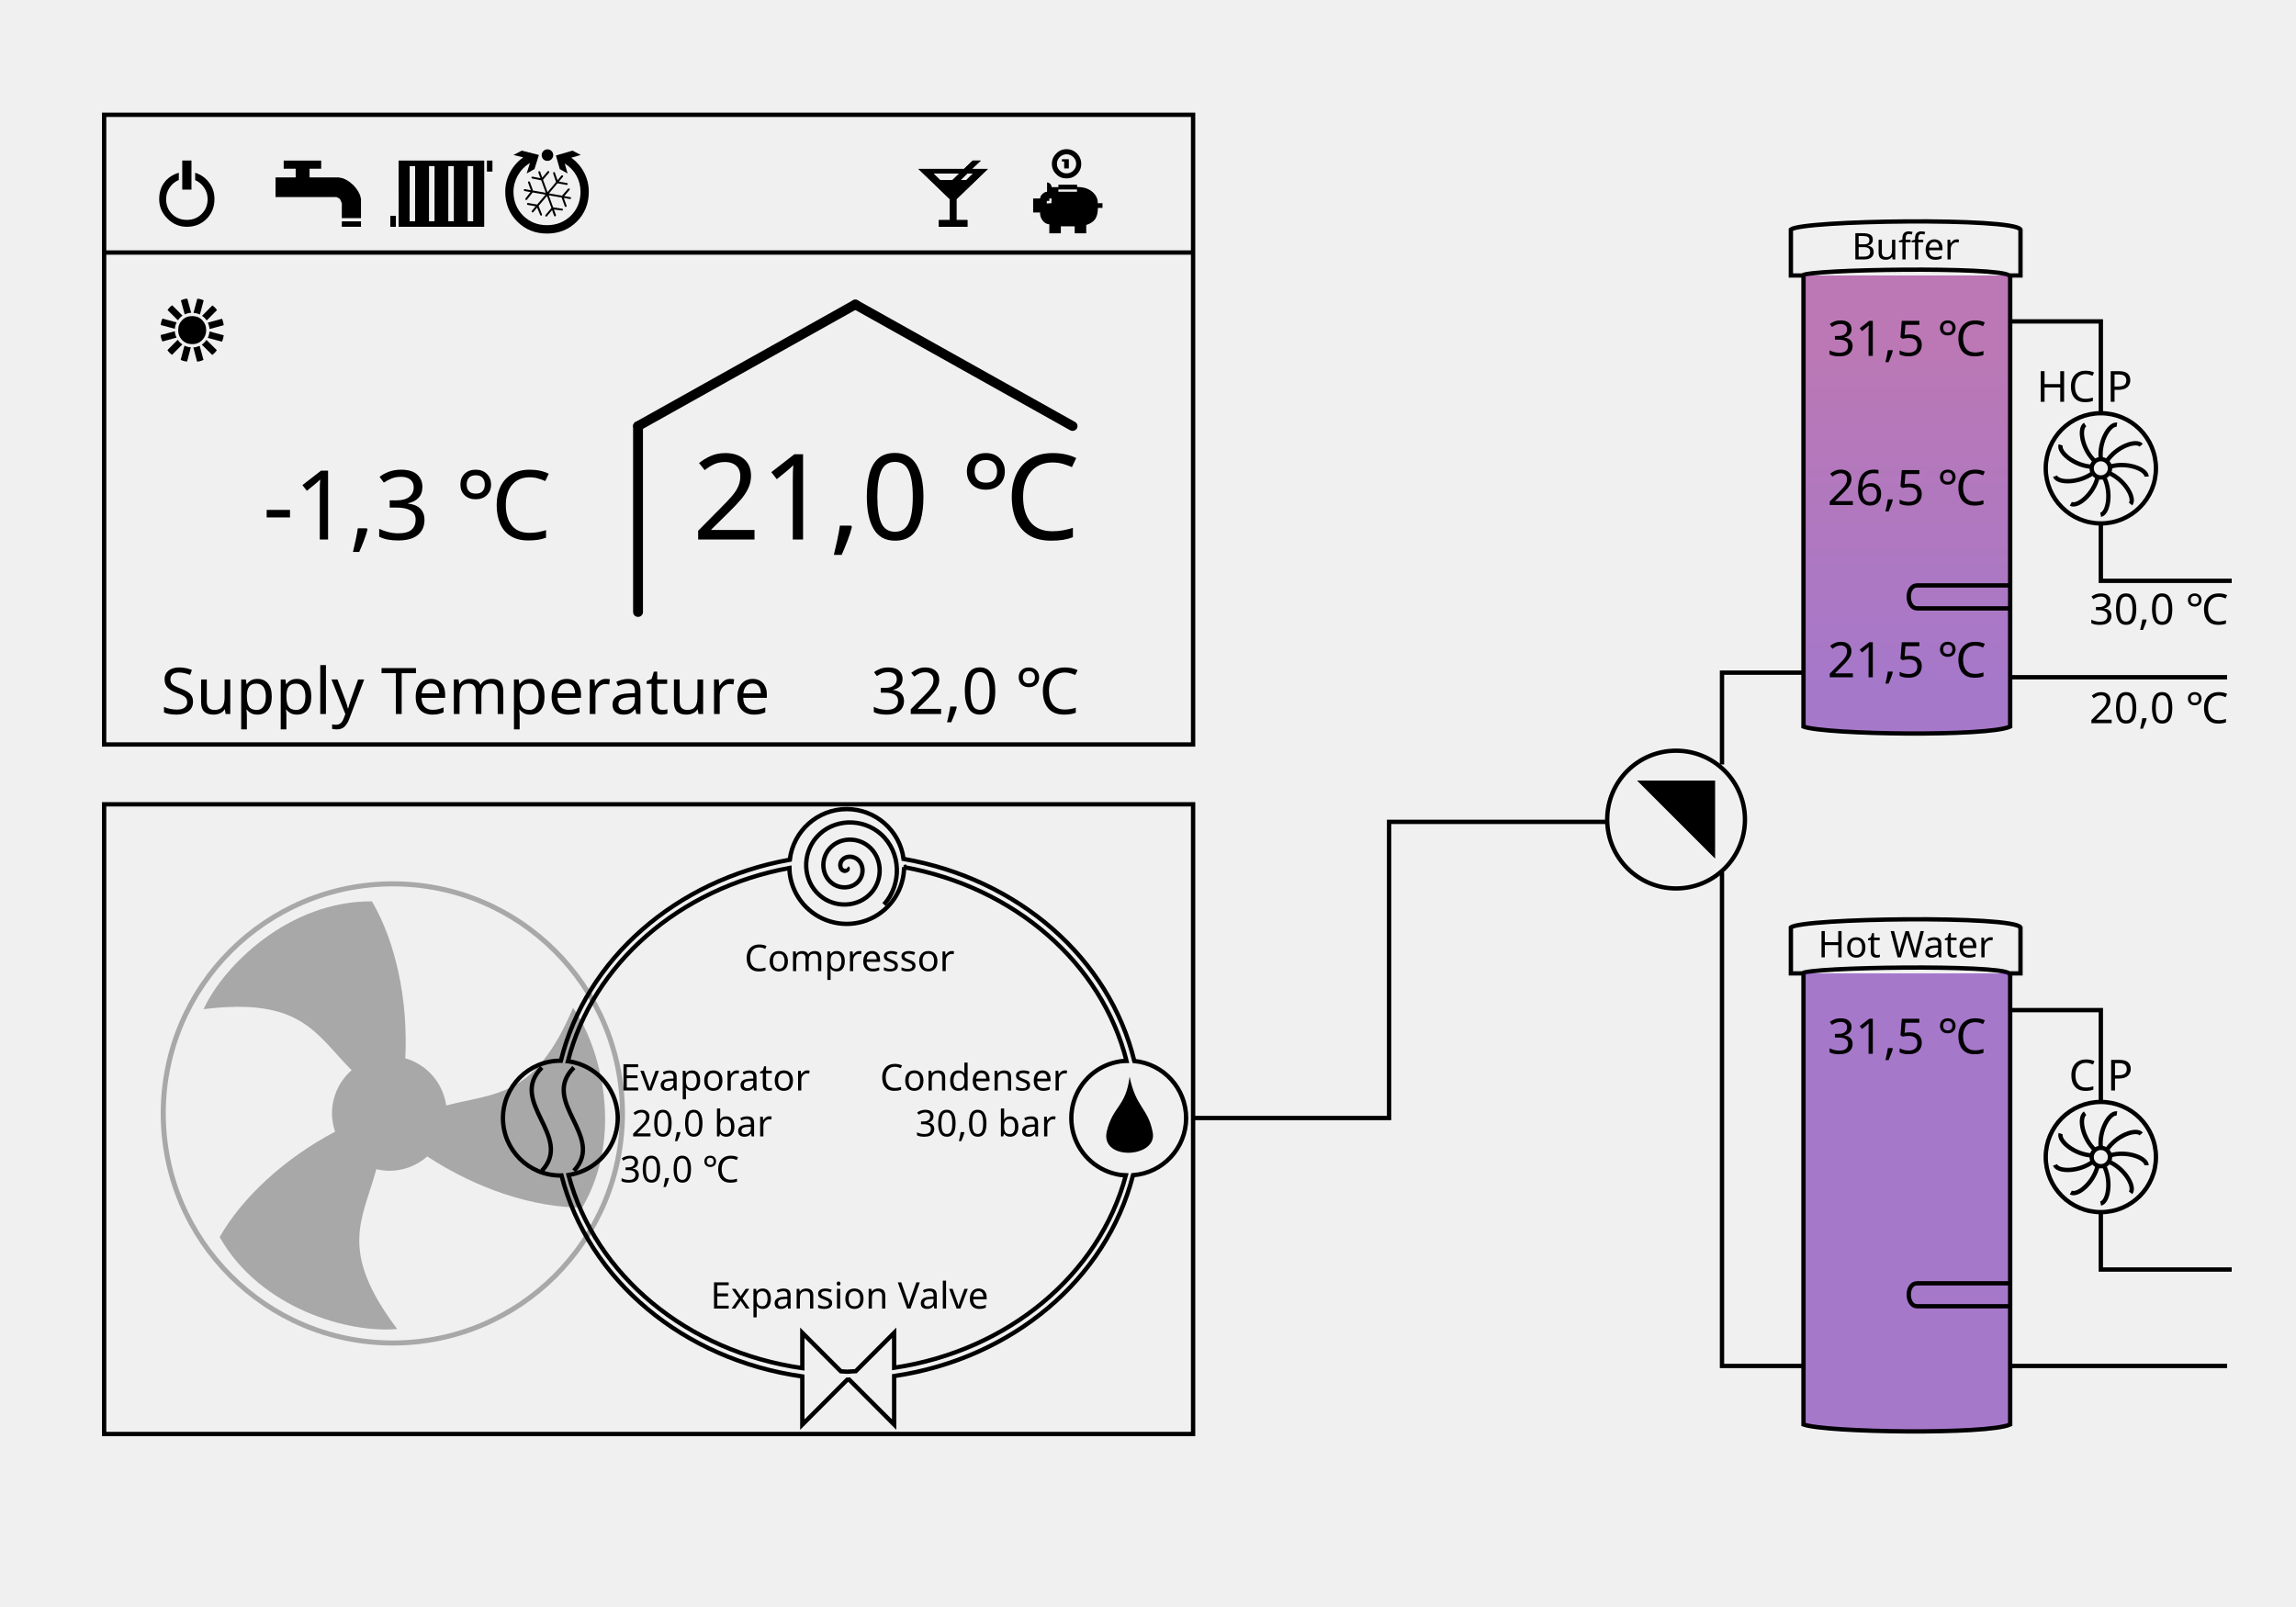
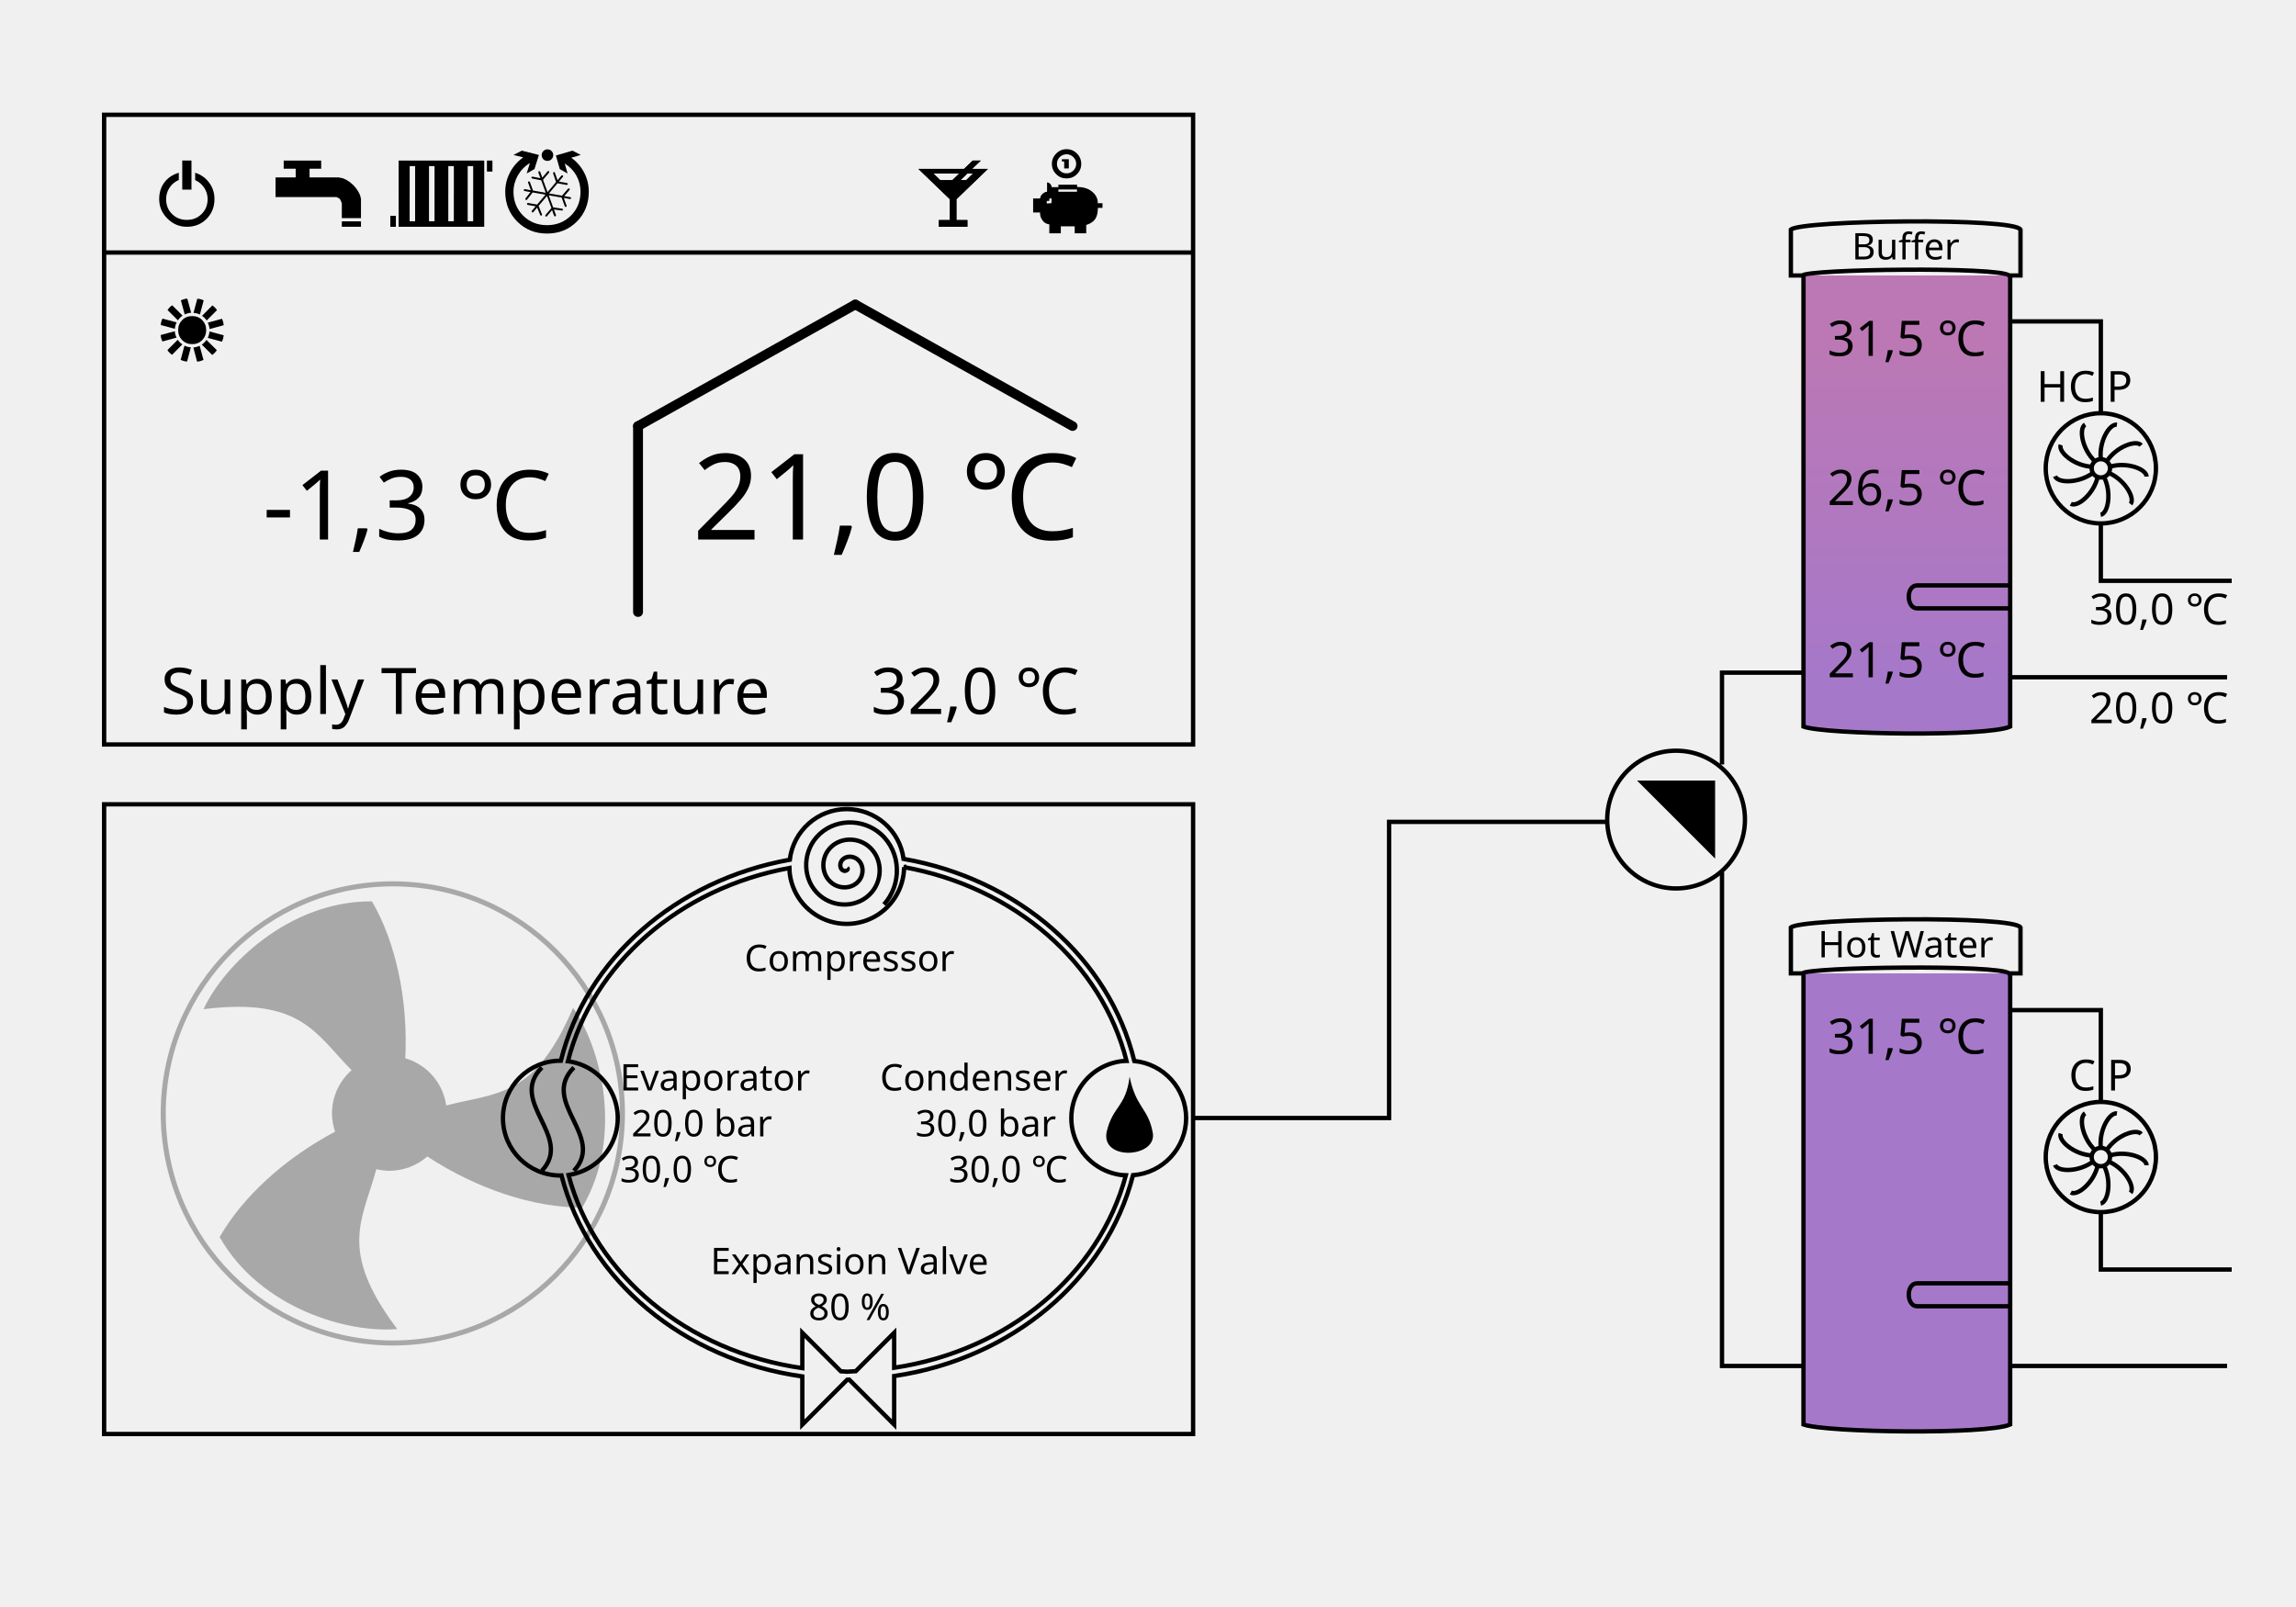
<svg xmlns="http://www.w3.org/2000/svg" xmlns:xlink="http://www.w3.org/1999/xlink" id="svg802" version="1.1" viewBox="20 0 1000 700">
  <style type="text/css">
      #layer1 {
        fill: #000000;
        stroke: #000000;
      }
      text {
        font-style: normal;
        font-weight: normal;
        font-size: 16px;
        line-height: 1.25;
        font-family: sans-serif;
        fill-opacity: 1;
        stroke: none;
        fill: #000000;
      }
      #textTankTempWWDown,
      #textTankTempWWMiddle,
      #textTankTempWWUp,
      #textTankTempHPDown,
      #textTankTempHPMiddle,
      #textTankTempHPUp {
        font-size: 21.333px;
      }
      #textCirculatingPump,
      #textHeatingCircuitPump,
      #textSupplyTemperatureHeating,
      #textRefluxTemperatureHeating {
        font-size: 18.667px;
      }
      #textOutdoorTemperatureValue {
        font-size: 42px;
      }
      #textIndoorTemperatureValue {
        font-size: 52px;
      }
      #textSupplyTemperatureLabel,
      #textSupplyTemperatureValue {
        font-size: 28px;
      }
      #textTankWWName,
      #textTankHPName {
        text-align: center;
        width: 400px;
      }
      path,
      circle,
      rect {
        fill: none;
        stroke-width: 1.89;
        stroke-opacity: 1;
      }
      path,
      rect {
        stroke-linecap: butt;
        stroke-linejoin: miter;
      }
      circle {
        stroke-linejoin: round;
        stroke-dasharray: none;
      }
      #pathTankWWChassis {
        fill: url(#linearGradient3032);
        fill-opacity: 1;
        fill-rule: nonzero;
      }
      #pathTankHPChassis {
        fill: url(#linearGradient3028);
        fill-opacity: 1;
        fill-rule: nonzero;
      }
      #pathArrowCircleWWHeatingValve,
      #pathHPModelCondenserSymbol,
      #path11230,
      #path11234,
      #path11236,
      #path11186,
      #path11188,
      #path11916,
      #path11908,
      #path11912,
      #path10298,
      #path10302,
      #path10306,
      #path10250,
      #path10254,
      #path10156,
      #path10160,
      #path1692,
      #path1694,
      #path1696,
      #path1698,
      #path1700,
      #path11096,
      #path11098 {
        fill: #000000;
        fill-opacity: 1;
        fill-rule: evenodd;
        stroke: none;
      }
      #pathHPFan {
        fill: #000000;
        fill-opacity: 0.3;
        stroke: none;
      }
      #pathDisplayHouseWall,
      #pathDisplayHouseRoofLeft,
      #pathDisplayHouseRoofRight {
        stroke-width: 1.304;
        stroke-linecap: round;
        stroke-linejoin: round;
        stroke-miterlimit: 4;
      }
      #pathHPChassisFanHole {
        stroke-width: 2.199;
        stroke-opacity: 0.3;
      }
      stop {
        stop-opacity: 0.5;
      }
      #rectSettings,
      #rectHPChassis {
        fill: #000000;
        fill-opacity: 0;
      }
      @media (prefers-color-scheme: dark) {
        text {
          fill: #ffffff;
        }
        #layer1 {
          fill: #ffffff;
          stroke: #ffffff;
        }
        #pathArrowCircleWWHeatingValve,
        #pathHPModelCondenserSymbol,
        #path11230,
        #path11234,
        #path11236,
        #path11186,
        #path11188,
        #path11916,
        #path11908,
        #path11912,
        #path10298,
        #path10302,
        #path10306,
        #path10250,
        #path10254,
        #path10156,
        #path10160,
        #path1692,
        #path1694,
        #path1696,
        #path1698,
        #path1700,
        #path11096,
        #path11098,
        #pathHPFan {
          fill: #ffffff;
        }
      }
    </style>
  <defs id="defs799">
    <linearGradient id="linearGradient3028" x1="850" x2="850" y1="150" y2="300" gradientUnits="userSpaceOnUse">
      <stop id="stop3020" style="stop-color:#860079" offset="0" />
      <stop id="stop3040" style="stop-color:#71008e" offset=".5" />
      <stop id="stop3030" style="stop-color:#5b00a4" offset="1" />
    </linearGradient>
    <linearGradient id="linearGradient3032" x1="850" x2="850" y1="150" y2="300" gradientUnits="userSpaceOnUse">
      <stop id="stop3050" style="stop-color:#860079" offset="0" />
      <stop id="stop3070" style="stop-color:#71008e" offset=".5" />
      <stop id="stop3060" style="stop-color:#5b00a4" offset="1" />
    </linearGradient>
  </defs>
  <g id="layer1">
    <g id="gTankWW">
      <text id="textTankWWName" x="850" y="417" text-anchor="middle" xml:space="preserve">Hot Water</text>
      <path id="pathTankWWHat" d="m805 424h-5v-20c4.889-4.127 97.176-5.329 100 0v20h-5c-4.227-3.946-87.404-2.775-90 0z" />
      <path id="pathTankWWChassis" d="m805.49 424v196.5c9.824 3.526 80.194 4.487 90.018 0v-196.5" />
      <text id="textTankTempWWDown" x="885" y="599" text-anchor="end" xml:space="preserve" />
      <text id="textTankTempWWMiddle" x="885" y="524" text-anchor="end" xml:space="preserve" />
      <text id="textTankTempWWUp" x="885" y="459" text-anchor="end" xml:space="preserve">31,5 ℃</text>
      <path id="pathHeaterRodWW" d="m895 569h-40c-4.751 0-5.011-10 0-10h40" />
    </g>
    <g id="gTankHP">
      <text id="textTankHPName" x="850" y="113" text-anchor="middle" xml:space="preserve">Buffer</text>
      <path id="pathTankHPHat" d="m805 120h-5v-20c4.889-4.127 97.176-5.329 100 0v20h-5c-4.227-3.946-87.404-2.775-90 0z" />
      <path id="pathTankHPChassis" d="m805.49 120v196.5c9.824 3.526 80.194 4.487 90.018 0v-196.5" />
      <text id="textTankTempHPDown" x="885" y="295" text-anchor="end" xml:space="preserve">21,5 ℃</text>
      <text id="textTankTempHPMiddle" x="885" y="220" text-anchor="end" xml:space="preserve">26,5 ℃</text>
      <text id="textTankTempHPUp" x="885" y="155" text-anchor="end" xml:space="preserve">31,5 ℃</text>
      <path id="pathHeaterRodHP" d="m895 265h-40c-4.751 0-5.011-10 0-10h40" />
    </g>
    <g id="gWWHeatingValve">
      <circle id="pathCircleWWHeatingValve" cx="750" cy="357" r="30" />
      <path id="pathArrowCircleWWHeatingValve" d="m733 340h34v34" />
    </g>
    <a id="linkDetails" href="./hp-details">
      <g id="gHP">
        <g id="gHPModel">
          <g id="gCompressor">
            <path id="pathCompressor" d="m389 378c0.802 0.802-0.686 1.477-1.333 1.333-1.755-0.39-2.038-2.638-1.333-4 1.26-2.436 4.531-2.721 6.667-1.333 3.135 2.037 3.426 6.449 1.333 9.333-2.789 3.844-8.376 4.138-12 1.333-4.56-3.53-4.856-10.308-1.333-14.667 4.266-5.279 12.242-5.575 17.333-1.333 6 4.999 6.297 14.178 1.333 20-5.731 6.722-16.115 7.019-22.667 1.333-7.445-6.461-7.743-18.052-1.333-25.333 7.191-8.168 19.99-8.467 28-1.333 8.892 7.919 9.191 21.929 1.333 30.667" />
            <animateTransform id="animationCompressor" attributeName="transform" attributeType="XML" dur="1s" from="0 389 378" repeatCount="indefinite" to="360 389 378" type="rotate" />
          </g>
          <path id="pathHPModelOuterCircle" d="m388.78 352.44a25 25 0 0 0-24.789 22.047 128 114.5 0 0 0-99.705 87.564 25 25 0 0 0-0.23-6e-3 25 25 0 0 0-25 25 25 25 0 0 0 25 25 25 25 0 0 0 0.49-0.035 128 114.5 0 0 0 104.9 87.562v20.975l19.549-19.549a128 114.5 0 0 0 2e-3 0 128 114.5 0 0 0 0.846-0.055l19.602 19.604v-21.148a128 114.5 0 0 0 104.03-87.486 25 25 0 0 0 23.135-24.867 25 25 0 0 0-22.574-24.881 128 114.5 0 0 0-100.49-88.033 25 25 0 0 0-24.773-21.691z" />
          <path id="pathHPModelInnerCircle" d="m413.76 377.72a25 25 0 0 1-0.234 3.279 25 25 0 0 1-0.76 3.486 25 25 0 0 1-1.246 3.342 25 25 0 0 1-1.709 3.131 25 25 0 0 1-2.139 2.856 25 25 0 0 1-2.522 2.522 25 25 0 0 1-2.856 2.139 25 25 0 0 1-3.131 1.709 25 25 0 0 1-3.342 1.246 25 25 0 0 1-3.484 0.758 25 25 0 0 1-3.559 0.256 25 25 0 0 1-3.559-0.256 25 25 0 0 1-3.484-0.758 25 25 0 0 1-3.342-1.246 25 25 0 0 1-3.131-1.709 25 25 0 0 1-2.856-2.139 25 25 0 0 1-2.523-2.522 25 25 0 0 1-2.137-2.856 25 25 0 0 1-1.709-3.131 25 25 0 0 1-1.246-3.342 25 25 0 0 1-0.76-3.486 25 25 0 0 1-0.207-2.906 125 111 0 0 0-96.488 84.18 25 25 0 0 1 0.385 0.047 25 25 0 0 1 1.209 0.209 25 25 0 0 1 1.197 0.27 25 25 0 0 1 1.184 0.326 25 25 0 0 1 1.164 0.385 25 25 0 0 1 1.145 0.443 25 25 0 0 1 1.123 0.496 25 25 0 0 1 1.096 0.553 25 25 0 0 1 1.066 0.604 25 25 0 0 1 1.037 0.656 25 25 0 0 1 1.004 0.707 25 25 0 0 1 0.967 0.756 25 25 0 0 1 0.93 0.801 25 25 0 0 1 0.889 0.846 25 25 0 0 1 0.846 0.889 25 25 0 0 1 0.801 0.93 25 25 0 0 1 0.756 0.967 25 25 0 0 1 0.707 1.004 25 25 0 0 1 0.656 1.037 25 25 0 0 1 0.605 1.066 25 25 0 0 1 0.551 1.096 25 25 0 0 1 0.498 1.123 25 25 0 0 1 0.441 1.145 25 25 0 0 1 0.385 1.166 25 25 0 0 1 0.326 1.182 25 25 0 0 1 0.27 1.197 25 25 0 0 1 0.209 1.209 25 25 0 0 1 0.15 1.219 25 25 0 0 1 0.09 1.223 25 25 0 0 1 0.031 1.227 25 25 0 0 1-0.254 3.559 25 25 0 0 1-0.76 3.484 25 25 0 0 1-1.246 3.344 25 25 0 0 1-1.709 3.129 25 25 0 0 1-2.137 2.856 25 25 0 0 1-2.523 2.523 25 25 0 0 1-2.856 2.137 25 25 0 0 1-3.131 1.709 25 25 0 0 1-3.342 1.248 25 25 0 0 1-3.484 0.758 25 25 0 0 1-0.016 2e-3 125 111 0 0 0 101.85 84.15v-15.396l16.779 16.779a125 111 0 0 0 2.772 0.172 125 111 0 0 0 3.728-0.23l16.719-16.721v15.232a125 111 0 0 0 100.91-83.824 25 25 0 0 1-2.305-0.164 25 25 0 0 1-3.486-0.758 25 25 0 0 1-3.342-1.248 25 25 0 0 1-3.131-1.709 25 25 0 0 1-2.856-2.137 25 25 0 0 1-2.522-2.523 25 25 0 0 1-2.139-2.856 25 25 0 0 1-1.709-3.129 25 25 0 0 1-1.246-3.344 25 25 0 0 1-0.758-3.484 25 25 0 0 1-0.256-3.559 25 25 0 0 1 0.256-3.557 25 25 0 0 1 0.758-3.486 25 25 0 0 1 1.246-3.342 25 25 0 0 1 1.709-3.131 25 25 0 0 1 2.139-2.856 25 25 0 0 1 2.522-2.522 25 25 0 0 1 2.856-2.139 25 25 0 0 1 3.131-1.709 25 25 0 0 1 3.342-1.246 25 25 0 0 1 3.486-0.76 25 25 0 0 1 2.602-0.186 125 111 0 0 0-96.898-84.396z" />
          <path id="pathHPModelEvaporatorSymbol001" d="m256 510c14-15-15-30 0-45" />
          <path id="pathHPModelEvaporatorSymbol002" d="m269.95 510c14-15-15-30 0-45" />
          <path id="pathHPModelCondenserSymbol" d="m512 469c-1.667 13.333-7.333 12.667-10 24-2.667 13 22.667 11.333 20 0-2-10.333-7.333-10.667-10-24z" />
          <text id="textEvaporator" x="290" y="475" xml:space="preserve">Evaporator</text>
          <text id="textEvaporatorPressure" x="295" y="495" xml:space="preserve">20,0 bar</text>
          <text id="textEvaporatorTemperature" x="290" y="515" xml:space="preserve">30,0 ℃</text>
          <text id="textCondenser" x="485" y="475" text-anchor="end" xml:space="preserve">Condenser</text>
          <text id="textCondenserPressure" x="480" y="495" text-anchor="end" xml:space="preserve">30,0 bar</text>
+           <text id="textCondenserTemperature" x="485" y="515" text-anchor="end" xml:space="preserve">30,0 ℃</text>
          <text id="textCompressor" x="390" y="423" text-anchor="middle" xml:space="preserve">Compressor</text>
-           <text id="textExpansionValve" x="390" y="570" text-anchor="middle" xml:space="preserve">Expansion Valve</text>
+           <text id="textExpansionValve" x="390" y="555" text-anchor="middle" xml:space="preserve">Expansion Valve</text>
+           <text id="textExpansionValveOpening" x="390" y="575" text-anchor="middle" xml:space="preserve">80 %</text>
        </g>
        <g id="gHPFan">
          <path id="pathHPFan" d="m182 392.62c-36.24-0.22-64.678 28.093-73.344 46.965 42.555-5.241 48.625 10.583 64.488 26.588a25 25 0 0 0-8.557 18.822 25 25 0 0 0 1.353 7.955c-21.956 11.625-40.297 28.447-50.283 45.92 17.929 31.495 56.668 41.968 77.344 40.037-26.005-34.484-14.992-47.6-9.092-69.627a25 25 0 0 0 5.678 0.715 25 25 0 0 0 16.518-6.252c21.668 14.23 46.532 22.344 67.482 22.252 18.311-31.275 8.01-70.06-4-87-16.732 39.458-33.466 36.821-55.244 42.547a25 25 0 0 0-17.82-20.559c1.256-25.468-4.132-50.546-14.523-68.363z">
            <animateTransform id="animationHPFan" attributeName="transform" attributeType="XML" dur="1s" from="0 190 485" repeatCount="indefinite" to="360 190 485" type="rotate" />
          </path>
        </g>
        <circle id="pathHPChassisFanHole" cx="191.1" cy="485" r="100" />
        <rect id="rectHPChassis" x="65.353" y="350.35" width="474.29" height="274.29" />
      </g>
    </a>
    <g id="gCirculatingPump">
      <text id="textCirculatingPump" x="935" y="475" text-anchor="middle" xml:space="preserve">C P</text>
      <circle id="pathCirculatingPumpChassis" cx="935" cy="504" r="24" />
      <g id="gCirculatingPumpBladeWheel">
        <g id="gCirculatingPumpBladeWheelInner">
          <circle id="pathCirculatingPumpBladeWheelAxis" cx="935" cy="504" r="4" />
          <path id="pathCirculatingPumpBladeWheel" d="m935 500c-0.917-7.5 3.667-15.5 7-15" />
          <use transform="rotate(40,935,504)" xlink:href="#pathCirculatingPumpBladeWheel" />
          <use transform="rotate(80,935,504)" xlink:href="#pathCirculatingPumpBladeWheel" />
          <use transform="rotate(120,935,504)" xlink:href="#pathCirculatingPumpBladeWheel" />
          <use transform="rotate(160,935,504)" xlink:href="#pathCirculatingPumpBladeWheel" />
          <use transform="rotate(200 935 504)" xlink:href="#pathCirculatingPumpBladeWheel" />
          <use transform="rotate(240 935 504)" xlink:href="#pathCirculatingPumpBladeWheel" />
          <use transform="rotate(-80,935,504)" xlink:href="#pathCirculatingPumpBladeWheel" />
          <use transform="rotate(-40,935,504)" xlink:href="#pathCirculatingPumpBladeWheel" />
        </g>
        <animateTransform id="animationCirculatingPumpBladeWheel" attributeName="transform" attributeType="XML" dur="1s" from="0 935 504" repeatCount="indefinite" to="360 935 504" type="rotate" />
      </g>
    </g>
    <g id="gHeatingCircuitPump">
      <text id="textHeatingCircuitPump" x="907" y="175" xml:space="preserve">HC P</text>
      <use transform="translate(0,-300)" xlink:href="#pathCirculatingPumpChassis" />
      <g id="gHeatingCircuitPumpBladeWheel">
        <use transform="translate(0,-300)" xlink:href="#gCirculatingPumpBladeWheelInner" />
        <animateTransform id="animationHeatingCircuitPumpBladeWheel" attributeName="transform" attributeType="XML" dur="1s" from="0 935 204" repeatCount="indefinite" to="360 935 204" type="rotate" />
      </g>
    </g>
    <g id="gPipe">
      <path id="pathPipeToHP" d="m770 333v-40h36" />
      <path id="pathTipeToWW" d="m770 380v215h36" />
      <path id="pathPipeToWWHeatingValve" d="m540 487h85v-129h95" />
      <path id="pathPipeSupplyWW" d="m935 528v25h57" />
      <path id="pathPipeRefluxWW" d="m895 595h95" />
      <path id="pathPipeToCirculatingPump" d="m895 440h40v40" />
      <path id="pathPipeToHeatingCircuitPump" d="m895 140h40v40" />
      <path id="pathPipeSupplyHeating" d="m935 228v25h57" />
      <path id="pathPipeRefluxHeating" d="m895 295h95" />
      <text id="textSupplyTemperatureHeating" x="930" y="272" xml:space="preserve">30,0 ℃</text>
      <text id="textRefluxTemperatureHeating" x="930" y="315" xml:space="preserve">20,0 ℃</text>
    </g>
    <a id="linkSettings" href="./hp-settings">
      <g id="gSettings">
        <rect id="rectSettings" x="65.353" y="50" width="474.29" height="274.29" />
        <g id="gHPStatusSave" transform="matrix(4 0 0 4 -777.26 -1088)">
          <path id="path11230" d="m316.58 288.71-0.395 0.395c0.207 0.207 0.309 0.453 0.309 0.738 0 0.289-0.102 0.535-0.309 0.73-0.211 0.207-0.453 0.305-0.738 0.305-0.289 0-0.531-0.098-0.742-0.305-0.203-0.195-0.305-0.441-0.305-0.73 0-0.285 0.102-0.531 0.305-0.738 0.211-0.195 0.453-0.305 0.742-0.305 0.285 0 0.527 0.109 0.738 0.305l0.395-0.395c-0.316-0.305-0.691-0.465-1.133-0.465-0.445 0-0.82 0.16-1.125 0.477-0.316 0.312-0.473 0.688-0.473 1.121 0 0.441 0.156 0.82 0.473 1.125 0.305 0.316 0.68 0.461 1.125 0.461 0.441 0 0.816-0.145 1.133-0.461 0.305-0.305 0.465-0.684 0.465-1.125 0-0.434-0.16-0.816-0.465-1.133z" />
          <path id="path11234" transform="matrix(.75 0 0 .75 -151.29 29.951)" d="m621.64 345.85h1.005v1.339h-0.672v-1.01h-0.333z" />
          <path id="path11236" d="m317.59 296.5c0.465-0.148 0.789-0.363 0.988-0.664 0.188-0.293 0.281-0.688 0.281-1.199h0.5v-0.512l-0.508 8e-3c8e-3 -0.461-0.18-0.867-0.559-1.211-0.426-0.375-0.984-0.566-1.684-0.555l-0.023-0.254h-1.004v0.52h1.004v0.246h-2.027v-0.246h1.023v-0.52h-1.023v0.266h-0.738c0-0.129-0.051-0.246-0.152-0.355-0.098-0.102-0.215-0.156-0.344-0.156v1.012c-0.117 0-0.234 0.043-0.344 0.113l0.59 0.617h0.25l-0.019 0.516-0.508 0.035v-0.281h0.277v-0.27l-0.582-0.617c-0.266 0.164-0.402 0.375-0.422 0.617h-0.758v1.531h0.758c-0.019 0.293 0.059 0.559 0.227 0.809 0.188 0.293 0.453 0.449 0.777 0.48v0.977h1.254v-0.758h1.508v0.758h1.258z" />
        </g>
        <g id="gHPStatusParty" transform="matrix(4 0 0 4 -827.25 -1042.5)">
          <path id="path11186" d="m317.14 279.52-0.754 0.727h0.633l0.742-0.727-0.102-0.504 0.949-0.906h-0.879l-0.945 0.906-0.527 0.504h-2.812l0.746 0.727h1.312l0.754-0.727 0.527-0.504h-4.977l3.43 3.305v2.273h-1.195v0.727h3.106v-0.727h-1.195v-2.273l3.43-3.305h-1.723l0.102 0.504z" />
          <path id="path11188" d="m317.14 279.52-0.754 0.727h0.633l0.742-0.727-0.102-0.504 0.949-0.906h-0.879l-0.945 0.906-0.527 0.504h-2.812l0.746 0.727h1.312l0.754-0.727 0.527-0.504h-4.977l3.43 3.305v2.273h-1.195v0.727h3.106v-0.727h-1.195v-2.273l3.43-3.305h-1.723l0.102 0.504z" />
        </g>
        <g id="gHPStatusCooling" transform="matrix(4 0 0 4 -1007.2 -1619.1)">
          <path id="path11916" transform="matrix(.75 0 0 .75 -150.51 162.74)" d="m622.78 350.8 1.896 0.323 0.87-1.01 0.104-0.042c0.099 0 0.151 0.047 0.151 0.13l-0.036 0.099-0.766 0.885 0.865 0.156c0.088 0.011 0.12 0.057 0.12 0.13 0 0.099-0.047 0.141-0.141 0.141h-0.026c-0.104-0.016-0.401-0.068-0.885-0.161l0.401 1.115 0.011 0.052c0 0.099-0.047 0.135-0.135 0.135-0.062 0-0.115-0.026-0.135-0.088l-0.458-1.266-1.865-0.328 0.635 1.745 1.312 0.203 0.104 0.062-5e-3 0.141s-0.083 0.078-0.141 0.062l-1.156-0.156 0.292 0.807c0.026 0.073 5e-3 0.13-0.057 0.172-0.088 0.052-0.151 0.036-0.193-0.052l-0.021-0.031c-0.062-0.13-0.161-0.401-0.286-0.802l-0.745 0.885-0.042 0.036c-0.083 0.047-0.151 0.031-0.188-0.057-0.031-0.052-0.021-0.099 0.021-0.161l0.849-1.01-0.641-1.745-1.214 1.438 0.484 1.214v0.125c-0.052 0.088-0.109 0.099-0.198 0.047l-0.057-0.068-0.443-1.073-0.547 0.651c-0.052 0.068-0.109 0.068-0.182 0.031-0.078-0.042-0.088-0.109-0.047-0.193l0.011-0.016c0.13-0.172 0.307-0.391 0.547-0.661l-1.13-0.198c-0.078-0.016-0.12-0.057-0.12-0.13 0-0.115 0.057-0.167 0.172-0.146l1.297 0.224 1.208-1.432-1.859-0.328-0.812 1.042-0.115 0.057c-0.088 0-0.141-0.042-0.141-0.141l0.031-0.088 0.719-0.922-0.849-0.151c-0.068-0.011-0.115-0.052-0.115-0.141 0-0.094 0.047-0.141 0.146-0.141l0.021 5e-3 0.849 0.161-0.396-1.099-0.016-0.052c0-0.088 0.052-0.13 0.141-0.13 0.073 0 0.12 0.031 0.141 0.088l0.448 1.234 1.849 0.328-0.661-1.812-1.302-0.26-0.094-0.057c-0.042-0.078-0.031-0.141 0.052-0.193l0.099-0.016 1.135 0.219-0.302-0.823c-0.026-0.073 0-0.125 0.057-0.172 0.083-0.042 0.146-0.021 0.193 0.047l0.016 0.021c0.042 0.109 0.146 0.391 0.307 0.849l0.766-0.911 0.036-0.026c0.083-0.042 0.146-0.031 0.193 0.047 0.036 0.062-0.016 0.167-0.016 0.167l-0.875 1.026 0.661 1.802 1.229-1.469-0.427-1.266 0.021-0.12 0.104-0.068c0.068 0 0.12 0.036 0.135 0.099l0.385 1.094 0.563-0.672c0.047-0.057 0.109-0.062 0.172-0.026 0.088 0.042 0.104 0.104 0.052 0.193l-0.011 0.011-0.578 0.693 1.172 0.208 0.099 0.073 0.021 0.068-0.062 0.099-0.109 0.036-1.328-0.24c-0.396 0.49-0.813 0.974-1.234 1.474z" />
          <path id="path11908" d="m316.41 421.04c0.176 0 0.332 0.062 0.449 0.188 0.117 0.117 0.18 0.266 0.18 0.441 0 0.168-0.062 0.312-0.188 0.441-0.121 0.129-0.266 0.184-0.441 0.184-0.18 0-0.324-0.055-0.445-0.172-0.117-0.129-0.184-0.277-0.184-0.453s0.066-0.324 0.184-0.441c0.121-0.125 0.266-0.188 0.445-0.188z" />
          <path id="path11912" d="m319 421.95c0.605 0.434 1.074 0.977 1.41 1.629 0.336 0.648 0.5 1.344 0.5 2.078 0 1.285-0.43 2.375-1.305 3.25-0.871 0.871-1.949 1.301-3.246 1.301-1.285 0-2.363-0.43-3.234-1.301-0.875-0.875-1.312-1.965-1.312-3.25 0-0.742 0.176-1.449 0.52-2.106 0.352-0.668 0.832-1.215 1.441-1.637l-1.062-0.266 0.906-0.469 1.859 0.469-0.48 1.539-0.852 0.48 0.355-1.137c-0.555 0.332-0.984 0.773-1.309 1.336-0.312 0.555-0.48 1.156-0.48 1.789 0 1.031 0.355 1.906 1.051 2.602 0.695 0.691 1.57 1.039 2.598 1.039 1.039 0 1.898-0.348 2.606-1.039 0.699-0.695 1.043-1.57 1.043-2.602 0-0.633-0.148-1.223-0.449-1.762-0.305-0.539-0.73-0.98-1.27-1.312l0.312 1.086-0.852-0.48-0.418-1.48 1.805-0.527 0.898 0.469z" />
        </g>
        <g id="gHPStatusHeating" transform="matrix(4 0 0 4 -62.656 -1762.5)">
          <path id="path10298" d="m63.164 464.13v1.195h0.605v-1.195z" />
          <path id="path10302" d="m73.684 458.11v1.199h0.598v-1.199z" />
          <path id="path10306" d="m64.07 458.11v3.606h1.199v3.004h0.594v-3.004h1.512v3.004h0.602v-3.004h1.5v3.004h0.602v-3.004h1.508v3.004h0.598v-3.004h1.203v3.606h-9.316v-3.606h1.199v-3.004h0.594v3.004h1.512v-3.004h0.602v3.004h1.5v-3.004h0.602v3.004h1.508v-3.004h0.598v3.004h1.203v-3.606z" />
        </g>
        <g id="gHPStatusWW" transform="matrix(4 0 0 4 -75.437 -1714.5)">
          <path id="path10250" d="m61.078 452.73h2.086v0.59h-2.086z" />
          <path id="path10254" d="m63.164 452.38h-2.086v-1.617l-0.105-0.266-0.109-0.211-0.156-0.098-0.211-0.105h-6.637v-2.141h2.195v-0.941h-1.305v-0.891h4.082v0.891h-1.266v0.941h3.141l0.469 0.09 0.375 0.168 0.41 0.262 0.367 0.316 0.266 0.305 0.262 0.367 0.207 0.422 0.102 0.414z" />
        </g>
        <g id="gHPStatusOff" transform="matrix(3 0 0 3 -3321.7 -1583.6)">
          <path id="path10156" transform="matrix(1.3333 0 0 1.3333 1065.2 -27.625)" d="m55.996 435.44c-0.68 0.207-1.207 0.559-1.574 1.059-0.379 0.5-0.562 1.113-0.562 1.812 0 0.816 0.293 1.527 0.895 2.117 0.59 0.598 1.301 0.898 2.121 0.898 0.855 0 1.574-0.285 2.144-0.863 0.57-0.578 0.859-1.297 0.859-2.152 0-0.676-0.191-1.266-0.578-1.789-0.383-0.52-0.895-0.879-1.523-1.082v0.805c0.406 0.176 0.738 0.457 0.984 0.832 0.246 0.375 0.371 0.781 0.371 1.234 0 0.645-0.215 1.188-0.648 1.617-0.43 0.434-0.961 0.648-1.609 0.648s-1.191-0.215-1.621-0.648c-0.434-0.43-0.641-0.973-0.641-1.617 0-0.457 0.125-0.871 0.379-1.25 0.246-0.375 0.586-0.656 1.004-0.832z" />
          <path id="path10160" transform="matrix(1.3333 0 0 1.3333 1065.2 -27.625)" d="m56.371 434.11h1.004v3.168h-1.004z" />
        </g>
        <path id="pathSettingsSeperator" d="m65 110h474" />
        <g id="gTimeSymbolDay" transform="matrix(3 0 0 3 -204.7 -332)">
          <path id="path1692" d="m103.54 154.04c0.355 0.019 0.656 0.098 0.93 0.242l-0.547 2.055c-0.293-0.141-0.594-0.219-0.93-0.238z" />
          <path id="path1694" d="m102.06 163.16c-0.344-0.019-0.656-0.113-0.93-0.246l0.547-2.059c0.297 0.137 0.602 0.227 0.93 0.246z" />
          <path id="path1696" d="m107.13 156.95c0.141 0.305 0.223 0.621 0.242 0.938l-2.047 0.555c-0.027-0.332-0.121-0.633-0.254-0.93z" />
          <path id="path1698" d="m98.48 160.25c-0.152-0.312-0.238-0.625-0.25-0.938l2.047-0.555c0.019 0.324 0.109 0.637 0.258 0.93z" />
          <path id="path1700" d="m98.242 157.86c0.02-0.344 0.105-0.66 0.246-0.934l2.059 0.551 0.188-0.297-1.508-1.496c0.191-0.293 0.418-0.531 0.676-0.688l1.504 1.5 0.312-0.168-0.555-2.047c0.301-0.152 0.613-0.242 0.926-0.25l0.566 2.047 0.152 0.484c0.582 0 1.059 0.188 1.449 0.578l-0.027-0.613 1.5-1.512c0.281 0.195 0.508 0.422 0.672 0.676l-1.496 1.508c-0.18-0.273-0.402-0.496-0.676-0.672l0.027 0.613c0.379 0.395 0.578 0.871 0.578 1.461 0 0.574-0.199 1.062-0.578 1.449-0.391 0.395-0.867 0.586-1.449 0.586l0.16 0.484c0.312-0.019 0.625-0.113 0.918-0.246l0.312-0.168c0.262-0.176 0.488-0.414 0.676-0.688l0.188-0.293c0.137-0.293 0.227-0.594 0.258-0.93l2.055 0.551c-0.027 0.332-0.121 0.645-0.254 0.93l-2.059-0.551-0.188 0.293 1.508 1.496c-0.195 0.289-0.418 0.512-0.672 0.691l-1.512-1.5-0.312 0.168 0.555 2.047c-0.312 0.152-0.617 0.234-0.93 0.254l-0.543-2.055-0.16-0.484c-0.586 0-1.07-0.191-1.457-0.586l0.027 0.625-1.496 1.512c-0.285-0.195-0.512-0.422-0.676-0.688l1.5-1.5c0.172 0.27 0.398 0.492 0.672 0.676l-0.027-0.625c-0.391-0.387-0.582-0.875-0.582-1.449 0-0.59 0.191-1.066 0.582-1.461 0.387-0.391 0.871-0.578 1.457-0.578l-0.152-0.484c-0.34 0.019-0.645 0.105-0.938 0.25l-0.312 0.168c-0.273 0.188-0.496 0.41-0.672 0.684l-0.188 0.297c-0.148 0.293-0.238 0.594-0.258 0.93z" />
        </g>
        <g id="gTimeSymbolNight" transform="matrix(4 0 0 4 -1157.3 -934.45)" style="display:none">
          <path id="path11096" d="m311.81 266.72c0.547-0.406 1.164-0.605 1.84-0.605 0.996 0 1.84 0.344 2.547 1.039 0.703 0.695 1.055 1.547 1.055 2.543 0 1.082-0.277 1.949-0.84 2.598-0.594 0.684-1.418 1.031-2.484 1.031-0.777 0-1.484-0.207-2.117-0.609 0.824-0.129 1.457-0.477 1.914-1.035 0.438-0.551 0.66-1.242 0.66-2.086 0-0.703-0.254-1.336-0.77-1.887-0.488-0.531-1.09-0.863-1.805-0.988z" />
          <path id="path11098" d="m311.81 266.72c0.547-0.406 1.164-0.605 1.84-0.605 0.996 0 1.84 0.344 2.547 1.039 0.703 0.695 1.055 1.547 1.055 2.543 0 1.082-0.277 1.949-0.84 2.598-0.594 0.684-1.418 1.031-2.484 1.031-0.777 0-1.484-0.207-2.117-0.609 0.824-0.129 1.457-0.477 1.914-1.035 0.438-0.551 0.66-1.242 0.66-2.086 0-0.703-0.254-1.336-0.77-1.887-0.488-0.531-1.09-0.863-1.805-0.988z" />
        </g>
        <g id="gDisplayHouse" transform="matrix(3.3 0 0 3.2 -175.66 -363.39)">
          <path id="pathDisplayHouseWall" d="m143.5 196.88v-25.324" />
          <path id="pathDisplayHouseRoofLeft" d="m143.5 171.56 28.676-16.555" />
          <path id="pathDisplayHouseRoofRight" d="m200.85 171.56-28.672-16.555" />
        </g>
        <text id="textOutdoorTemperatureValue" x="260" y="235" text-anchor="end" xml:space="preserve">-1,3 ℃</text>
        <text id="textIndoorTemperatureValue" x="490" y="235" text-anchor="end" xml:space="preserve">21,0 ℃</text>
        <text id="textSupplyTemperatureLabel" x="90" y="311" xml:space="preserve">Supply Temperature</text>
        <text id="textSupplyTemperatureValue" x="490" y="311" text-anchor="end" xml:space="preserve">32,0 ℃</text>
      </g>
    </a>
  </g>
</svg>
